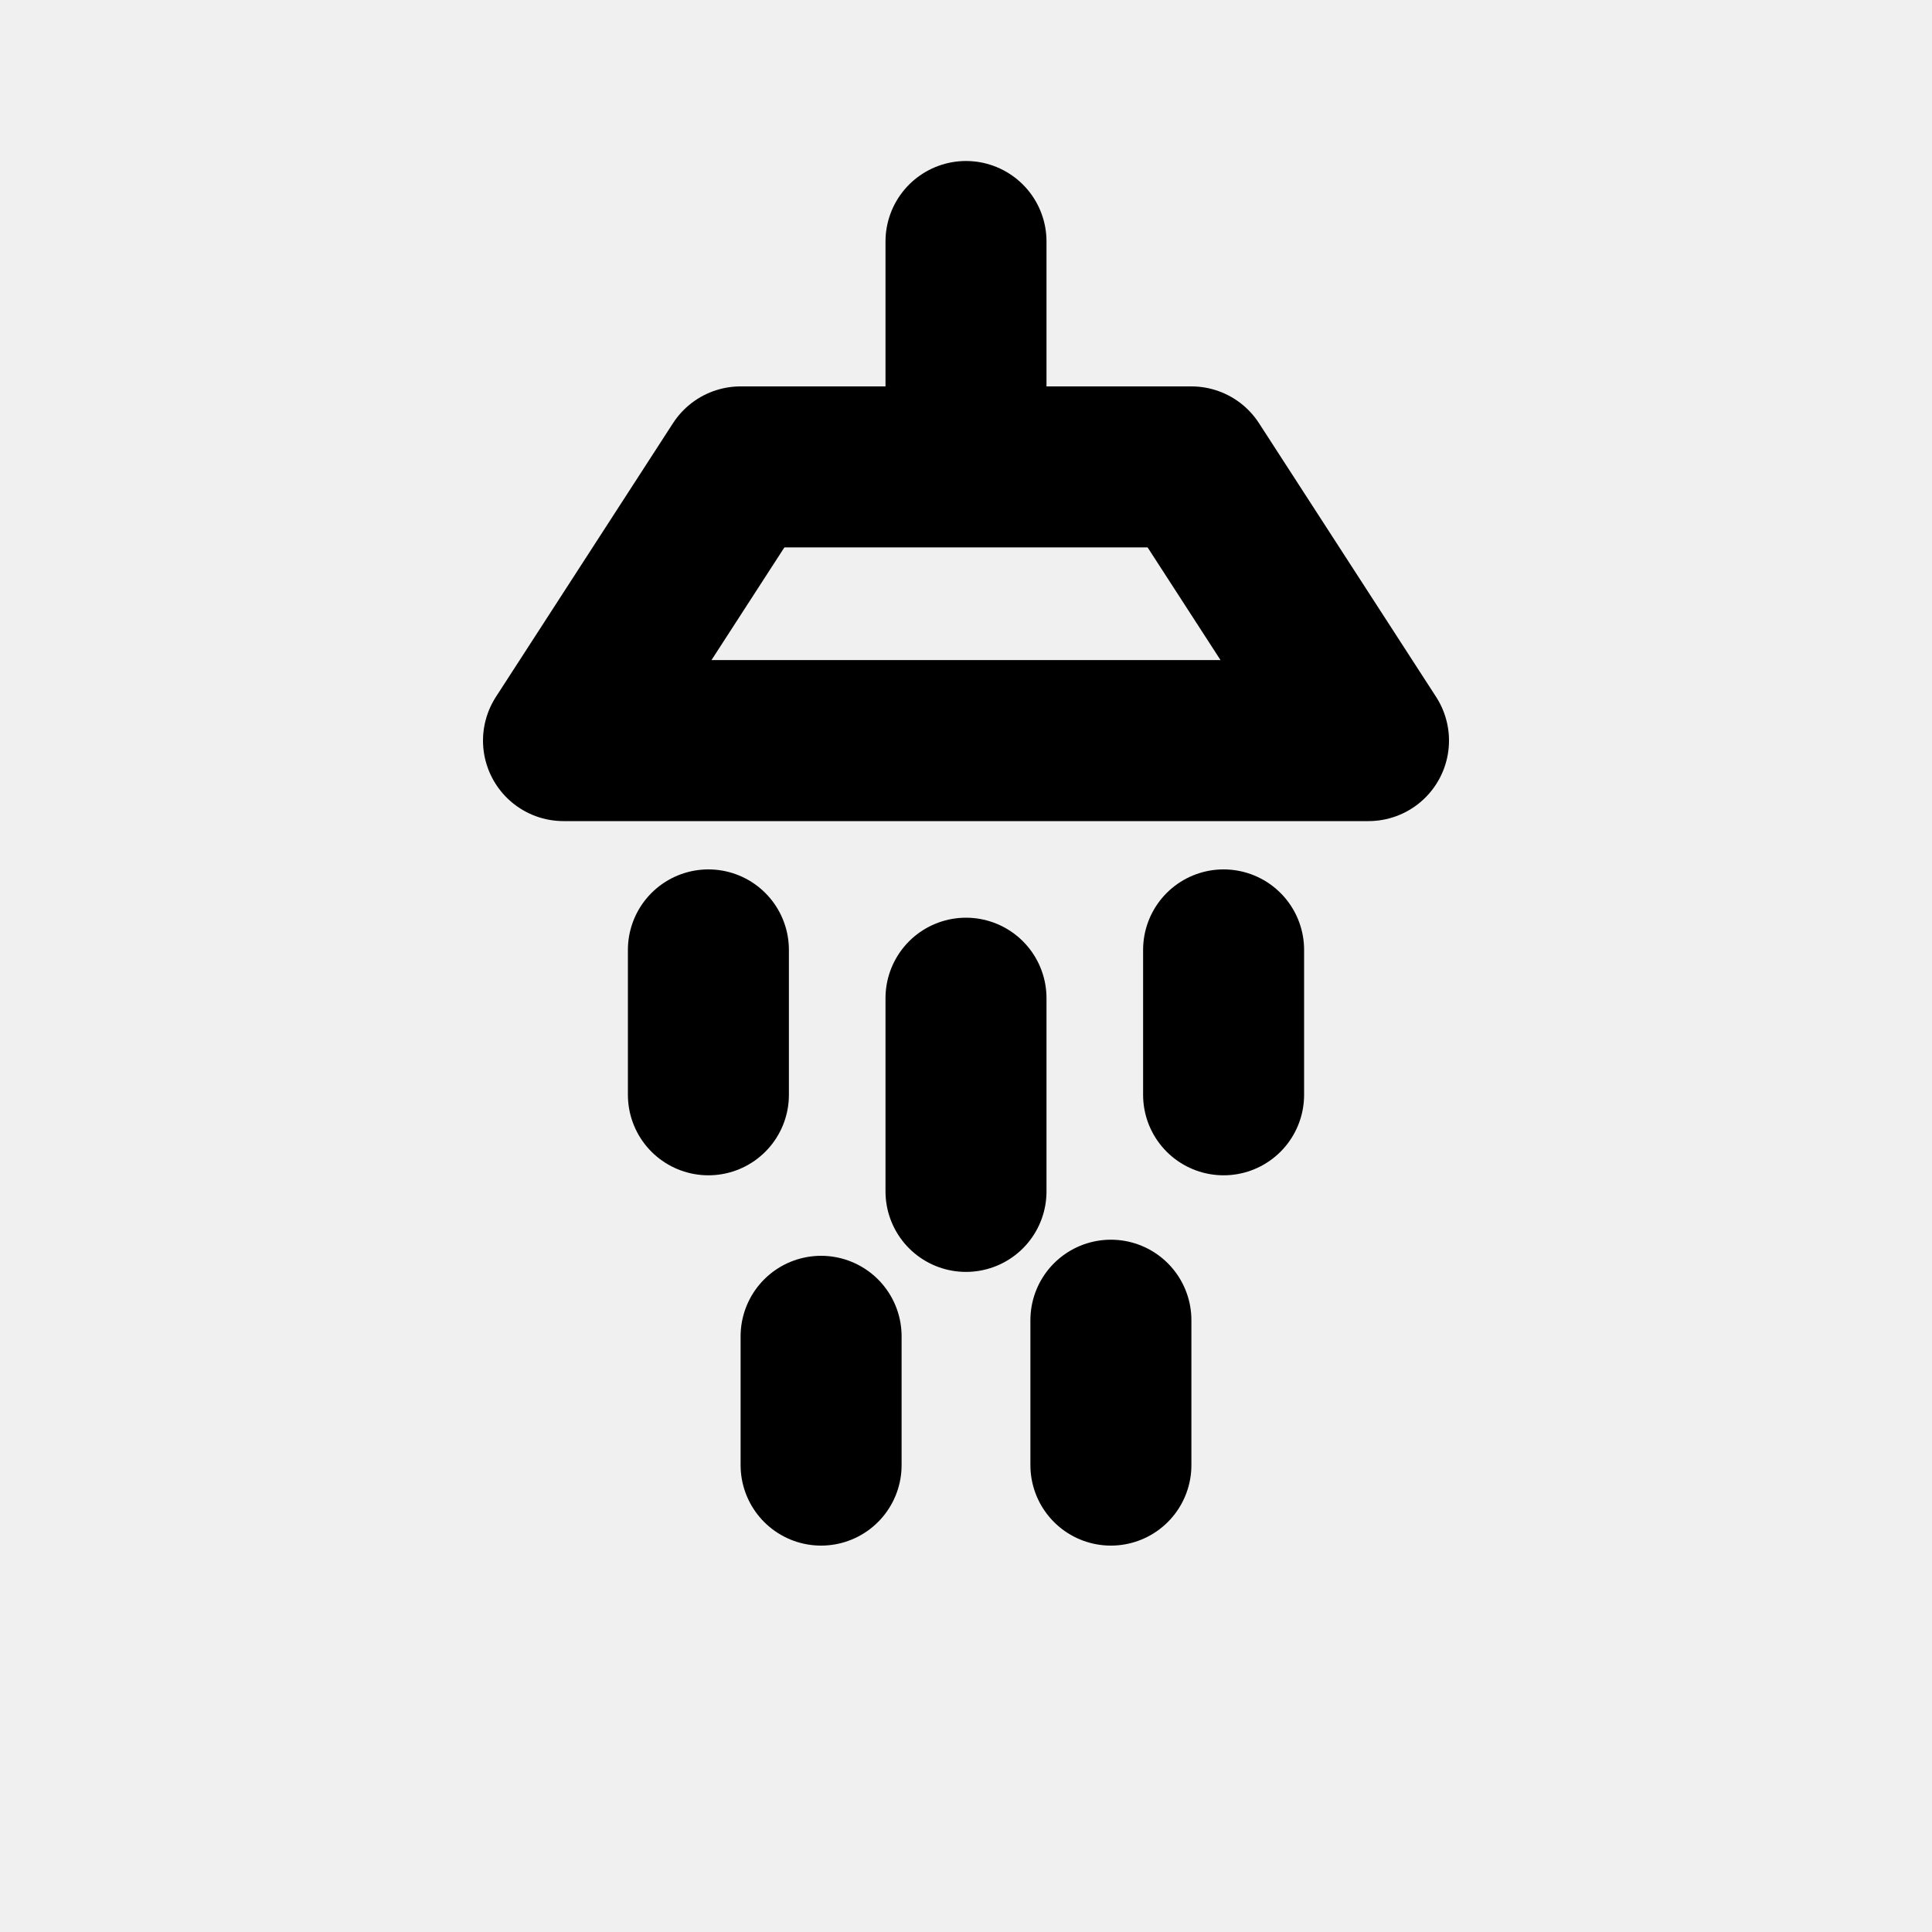
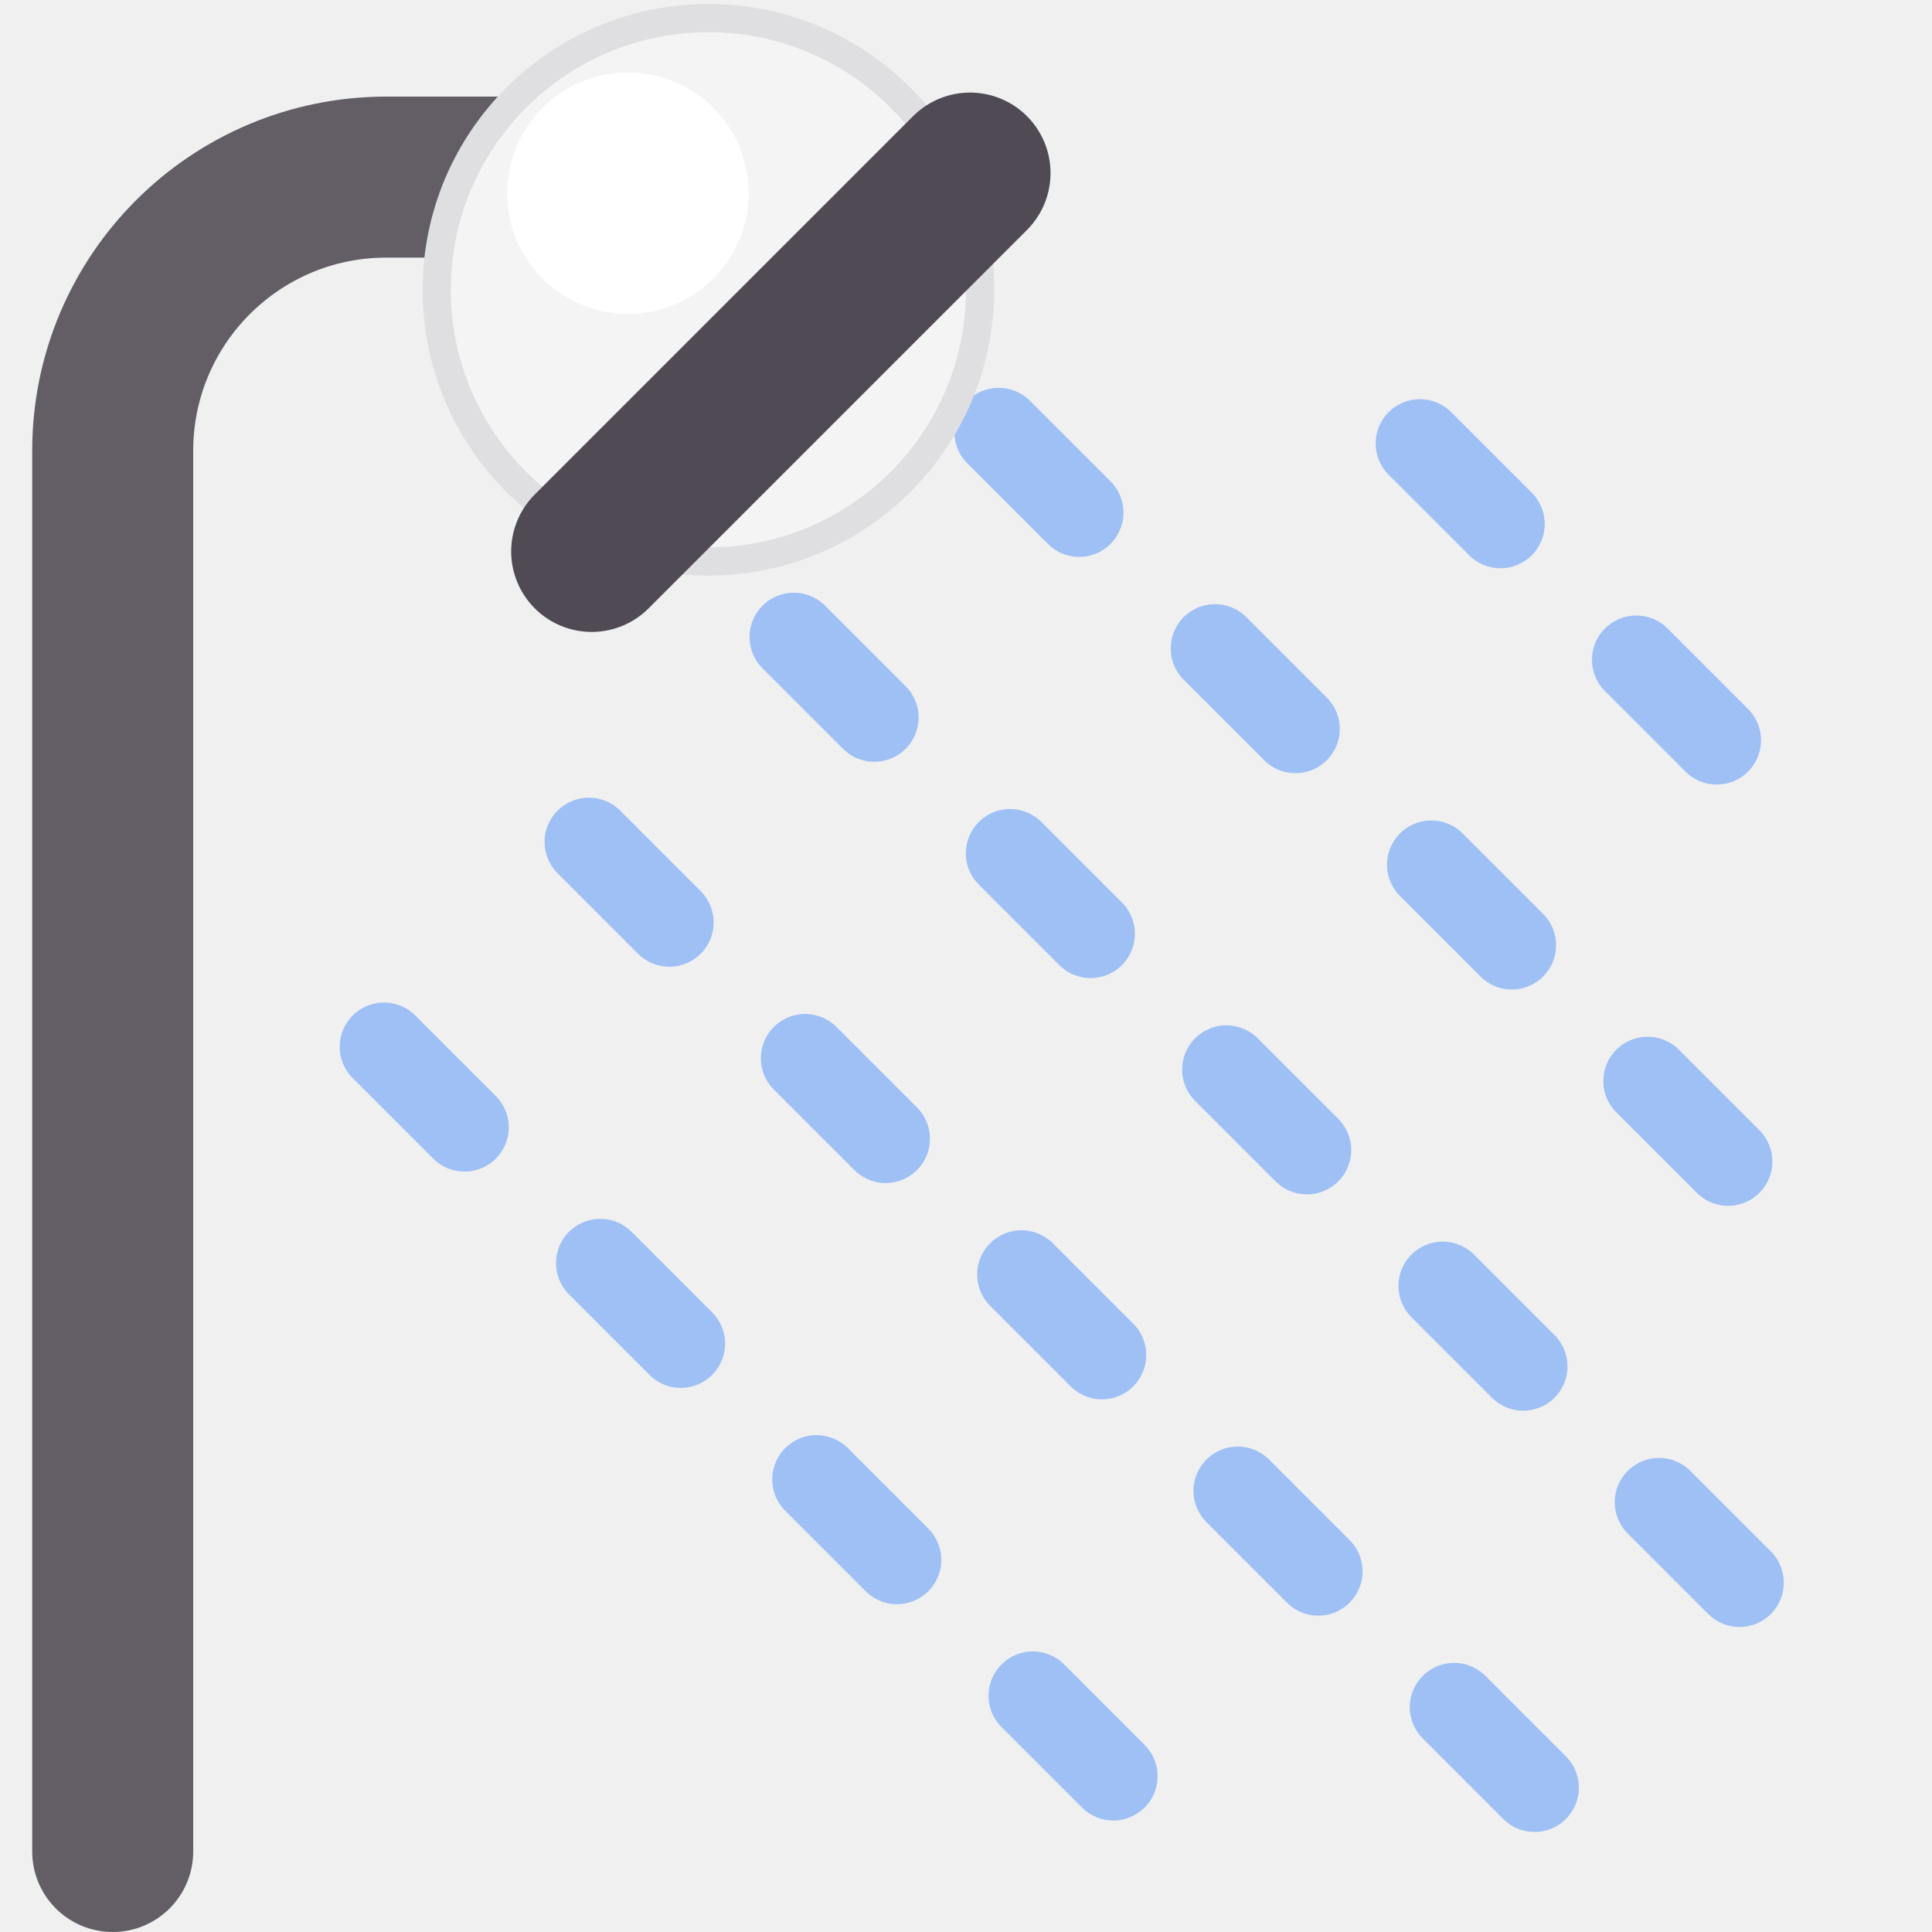
- <svg xmlns="http://www.w3.org/2000/svg" width="28" height="28" viewBox="0 0 24 24">
-   <path d="M12,3 v2.8 M9.2,5.8 h5.6 M7,9.2 h10 M9.2,5.8 L7,9.2 M14.8,5.8 L17,9.2 M8.8,11.8 v1.8 M12,12.4 v2.4 M15.2,11.8 v1.8 M10.2,16.6 v1.6 M13.8,16.4 v1.8" fill="none" stroke="#000000" stroke-width="2" stroke-linecap="round" stroke-linejoin="round" />
+ <svg xmlns="http://www.w3.org/2000/svg" width="24" height="24" viewBox="0 0 24 24">
+   <path d="M1.4,23 V5.6 a3.4,3.4 0 0 1 3.4,-3.4 h2.2" fill="none" stroke="#635E66" stroke-width="2" stroke-linecap="round" stroke-linejoin="round" />
+   <path d="M4.77,13.004 L5.77,14.004" fill="none" stroke="#9EC0F5" stroke-width="1.1" stroke-linecap="round" stroke-linejoin="round" />
+   <path d="M7.315,10.459 L8.315,11.459" fill="none" stroke="#9EC0F5" stroke-width="1.1" stroke-linecap="round" stroke-linejoin="round" />
+   <path d="M9.861,7.913 L10.861,8.913" fill="none" stroke="#9EC0F5" stroke-width="1.1" stroke-linecap="round" stroke-linejoin="round" />
+   <path d="M12.406,5.368 L13.406,6.368" fill="none" stroke="#9EC0F5" stroke-width="1.1" stroke-linecap="round" stroke-linejoin="round" />
+   <path d="M7.457,15.691 L8.457,16.691" fill="none" stroke="#9EC0F5" stroke-width="1.1" stroke-linecap="round" stroke-linejoin="round" />
+   <path d="M10.002,13.146 L11.002,14.146" fill="none" stroke="#9EC0F5" stroke-width="1.1" stroke-linecap="round" stroke-linejoin="round" />
+   <path d="M12.548,10.6 L13.548,11.6" fill="none" stroke="#9EC0F5" stroke-width="1.1" stroke-linecap="round" stroke-linejoin="round" />
+   <path d="M15.093,8.055 L16.093,9.055" fill="none" stroke="#9EC0F5" stroke-width="1.1" stroke-linecap="round" stroke-linejoin="round" />
+   <path d="M17.639,5.509 L18.639,6.509" fill="none" stroke="#9EC0F5" stroke-width="1.1" stroke-linecap="round" stroke-linejoin="round" />
+   <path d="M10.143,18.378 L11.143,19.378" fill="none" stroke="#9EC0F5" stroke-width="1.1" stroke-linecap="round" stroke-linejoin="round" />
+   <path d="M12.689,15.833 L13.689,16.833" fill="none" stroke="#9EC0F5" stroke-width="1.1" stroke-linecap="round" stroke-linejoin="round" />
+   <path d="M15.235,13.287 L16.235,14.287" fill="none" stroke="#9EC0F5" stroke-width="1.1" stroke-linecap="round" stroke-linejoin="round" />
+   <path d="M17.78,10.742 L18.78,11.742" fill="none" stroke="#9EC0F5" stroke-width="1.1" stroke-linecap="round" stroke-linejoin="round" />
+   <path d="M20.326,8.196 L21.326,9.196" fill="none" stroke="#9EC0F5" stroke-width="1.1" stroke-linecap="round" stroke-linejoin="round" />
+   <path d="M12.83,21.065 L13.83,22.065" fill="none" stroke="#9EC0F5" stroke-width="1.1" stroke-linecap="round" stroke-linejoin="round" />
+   <path d="M15.376,18.52 L16.376,19.52" fill="none" stroke="#9EC0F5" stroke-width="1.1" stroke-linecap="round" stroke-linejoin="round" />
+   <path d="M17.922,15.974 L18.922,16.974" fill="none" stroke="#9EC0F5" stroke-width="1.1" stroke-linecap="round" stroke-linejoin="round" />
+   <path d="M20.467,13.429 L21.467,14.429" fill="none" stroke="#9EC0F5" stroke-width="1.1" stroke-linecap="round" stroke-linejoin="round" />
+   <path d="M18.063,21.207 L19.063,22.207" fill="none" stroke="#9EC0F5" stroke-width="1.1" stroke-linecap="round" stroke-linejoin="round" />
+   <path d="M20.609,18.661 L21.609,19.661" fill="none" stroke="#9EC0F5" stroke-width="1.1" stroke-linecap="round" stroke-linejoin="round" />
+   <path d="M5.25,3.6 a3.55,3.55 0 1,1 7.1,0 a3.55,3.55 0 1,1 -7.1,0 Z" fill="#DFDFE1" />
+   <path d="M5.6,3.6 a3.2,3.2 0 1,1 6.4,0 a3.2,3.2 0 1,1 -6.4,0 Z" fill="#F4F4F5" />
+   <path d="M6.3,2.4 a1.5,1.5 0 1,1 3,0 a1.5,1.5 0 1,1 -3,0 Z" fill="#FFFFFF" />
+   <path d="M7.35,6.85 L12.05,2.15" fill="none" stroke="#4F4A54" stroke-width="2" stroke-linecap="round" stroke-linejoin="round" />
</svg>
